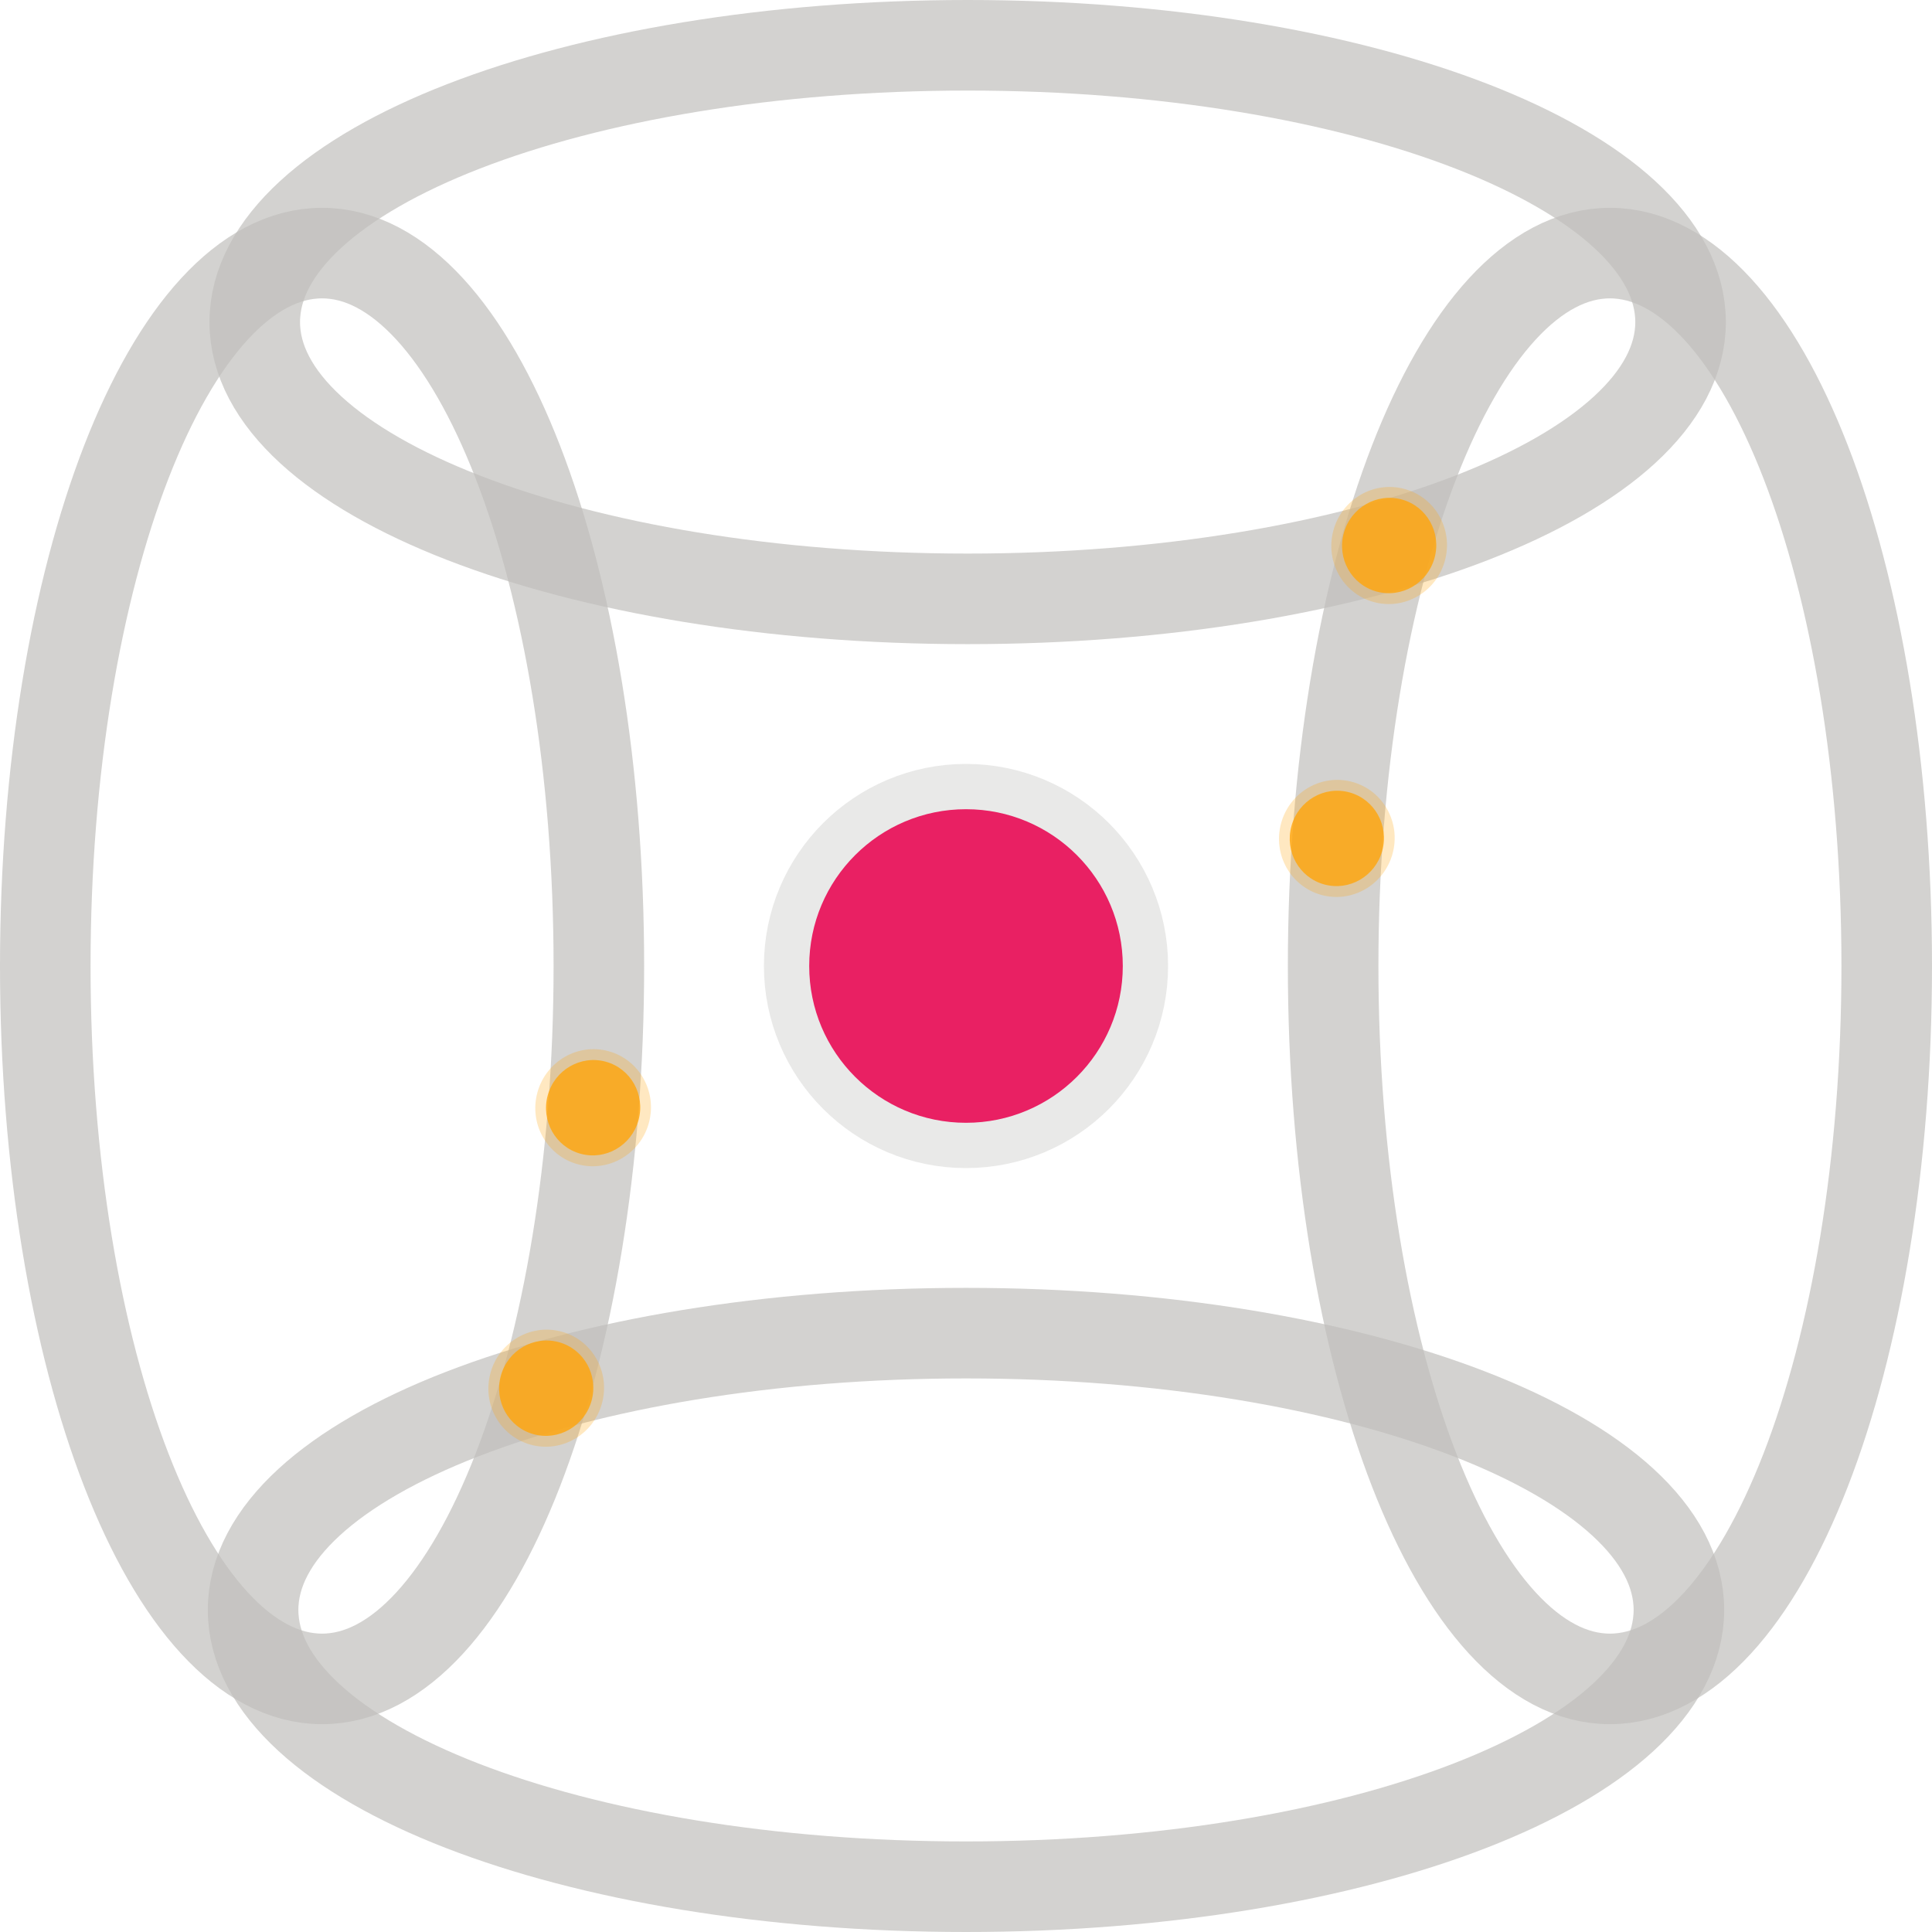
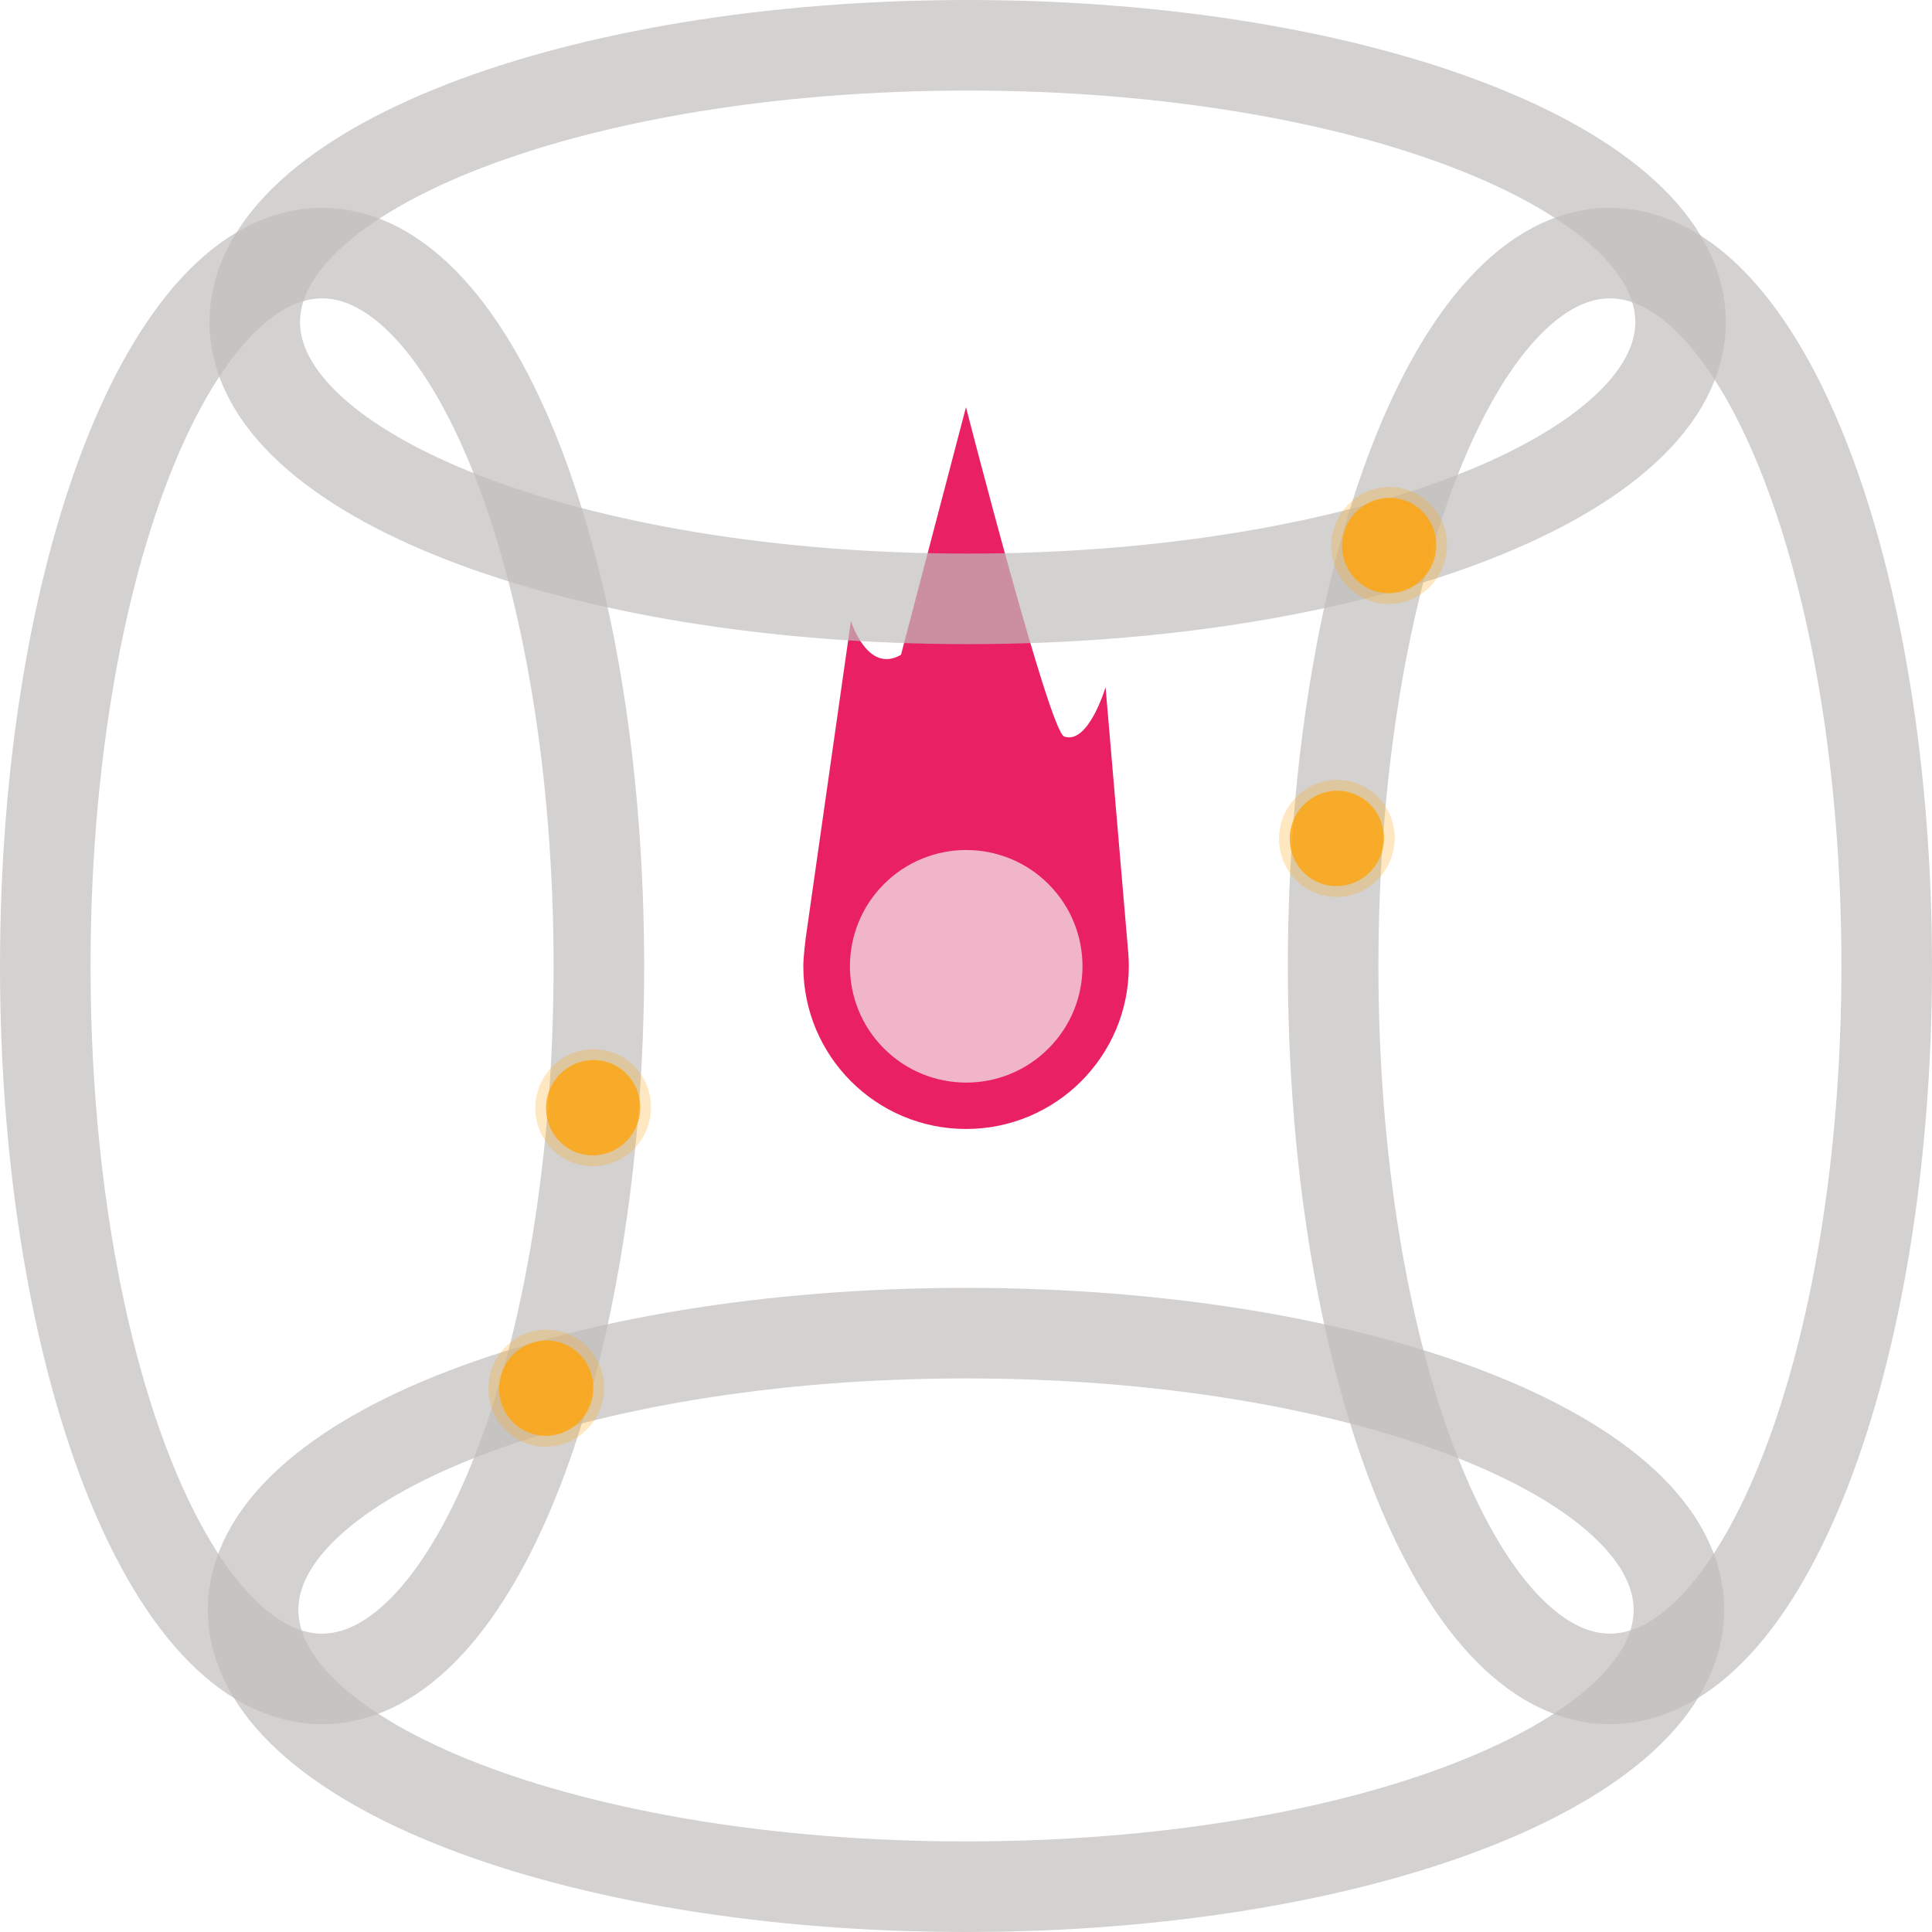
<svg xmlns="http://www.w3.org/2000/svg" width="64" height="64" viewBox="0 0 64 64" fill="none" version="1.1" id="svg2">
  <defs id="defs2" />
  <ellipse style="fill:none;fill-opacity:0.098;stroke:#c0bfbc;stroke-width:3;stroke-dasharray:none;stroke-opacity:0.698" id="ellipse25" cx="-32" cy="-53.331" rx="23.616" ry="9.169" transform="scale(-1)" />
-   <ellipse style="fill:none;fill-opacity:0.098;stroke:#c0bfbc;stroke-width:3;stroke-dasharray:none;stroke-opacity:0.698" id="ellipse1" cx="-32.055" cy="-10.669" rx="23.616" ry="9.169" transform="scale(-1)" />
  <ellipse style="fill:none;fill-opacity:0.098;stroke:#c0bfbc;stroke-width:3;stroke-dasharray:none;stroke-opacity:0.698" id="ellipse2" cx="-32" cy="10.669" rx="23.616" ry="9.169" transform="rotate(-90)" />
  <ellipse style="fill:none;fill-opacity:0.098;stroke:#c0bfbc;stroke-width:3;stroke-dasharray:none;stroke-opacity:0.698" id="ellipse3" cx="-32" cy="53.331" rx="23.616" ry="9.169" transform="rotate(-90)" />
-   <circle style="fill:#e92063;fill-opacity:1;stroke:#c0bfbc;stroke-width:3;stroke-dasharray:none;stroke-opacity:0.346;paint-order:stroke fill markers" id="path13" cx="32" cy="32" r="5.194" />
+   <g id="g2" transform="matrix(-2.460617,-2.460617,-2.460617,2.460617,264.2156,145.5183)">
+     <path style="fill:#e92063;fill-opacity:1;stroke-width:0.01" d="m 74.015,20.358 c 0,0 -2.743,1.622 -2.878,1.556 -0.22,-0.107 0.054,-0.611 0.054,-0.611 -0.65,0.548 -1.301,1.096 -1.951,1.644 -0.029,0.025 -0.057,0.051 -0.084,0.078 -0.605,0.605 -0.605,1.586 0,2.191 0.605,0.605 1.586,0.605 2.191,0 0.066,-0.066 0.176,-0.209 0.176,-0.209 l 1.828,-2.436 c 0,0 -0.471,0.25 -0.565,-0.109 z" id="path2" />
+     <circle style="fill:#f3f3f3;fill-opacity:0.703;stroke-width:0.01" cx="70.25" cy="24.12" r="1.107" id="circle2" />
+   </g>
  <g id="g10" transform="translate(16.91574,2.222506)" style="opacity:0.85;fill:#ffa50a;fill-opacity:1">
    <ellipse style="fill:#ffa50a;fill-opacity:0.3;stroke:none;stroke-width:3;stroke-linejoin:round;stroke-dasharray:none;stroke-opacity:1;paint-order:stroke markers fill" id="ellipse9" cx="17.382" cy="33.163" rx="1.941" ry="1.914" transform="matrix(-0.2650858,0.9642248,0.9642248,0.2650858,0,0)" />
    <ellipse style="fill:#ffa50a;fill-opacity:1;stroke:none;stroke-width:3;stroke-linejoin:round;stroke-dasharray:none;stroke-opacity:1;paint-order:stroke markers fill" id="ellipse10" cx="17.382" cy="33.163" rx="1.581" ry="1.559" transform="matrix(-0.2650858,0.9642248,0.9642248,0.2650858,0,0)" />
  </g>
  <g id="g5" transform="translate(-7.720425,11.14339)" style="opacity:0.85;fill:#ffa50a;fill-opacity:1">
    <ellipse style="fill:#ffa50a;fill-opacity:0.3;stroke:none;stroke-width:3;stroke-linejoin:round;stroke-dasharray:none;stroke-opacity:1;paint-order:stroke markers fill" id="ellipse4" cx="17.382" cy="33.163" rx="1.941" ry="1.914" transform="matrix(-0.2650858,0.9642248,0.9642248,0.2650858,0,0)" />
    <ellipse style="fill:#ffa50a;fill-opacity:1;stroke:none;stroke-width:3;stroke-linejoin:round;stroke-dasharray:none;stroke-opacity:1;paint-order:stroke markers fill" id="ellipse5" cx="17.382" cy="33.163" rx="1.581" ry="1.559" transform="matrix(-0.2650858,0.9642248,0.9642248,0.2650858,0,0)" />
  </g>
+   <g id="g11" transform="translate(-9.27481,20.43447)" style="opacity:0.85;fill:#ffa50a;fill-opacity:1">
+     <ellipse style="fill:#ffa50a;fill-opacity:0.3;stroke:none;stroke-width:3;stroke-linejoin:round;stroke-dasharray:none;stroke-opacity:1;paint-order:stroke markers fill" id="ellipse8" cx="17.382" cy="33.163" rx="1.941" ry="1.914" transform="matrix(-0.2650858,0.9642248,0.9642248,0.2650858,0,0)" />
+     <ellipse style="fill:#ffa50a;fill-opacity:1;stroke:none;stroke-width:3;stroke-linejoin:round;stroke-dasharray:none;stroke-opacity:1;paint-order:stroke markers fill" id="ellipse11" cx="17.382" cy="33.163" rx="1.581" ry="1.559" transform="matrix(-0.2650858,0.9642248,0.9642248,0.2650858,0,0)" />
+   </g>
+   <ellipse style="fill:none;fill-opacity:0.098;stroke:#c0bfbc;stroke-width:3;stroke-dasharray:none;stroke-opacity:0.698" id="ellipse1" cx="-32.055" cy="-10.669" rx="23.616" ry="9.169" transform="scale(-1)" />
  <g id="g7" transform="translate(18.64877,-7.48036)" style="opacity:0.85;fill:#ffa50a;fill-opacity:1">
    <ellipse style="fill:#ffa50a;fill-opacity:0.3;stroke:none;stroke-width:3;stroke-linejoin:round;stroke-dasharray:none;stroke-opacity:1;paint-order:stroke markers fill" id="ellipse6" cx="17.382" cy="33.163" rx="1.941" ry="1.914" transform="matrix(-0.2650858,0.9642248,0.9642248,0.2650858,0,0)" />
    <ellipse style="fill:#ffa50a;fill-opacity:1;stroke:none;stroke-width:3;stroke-linejoin:round;stroke-dasharray:none;stroke-opacity:1;paint-order:stroke markers fill" id="ellipse7" cx="17.382" cy="33.163" rx="1.581" ry="1.559" transform="matrix(-0.2650858,0.9642248,0.9642248,0.2650858,0,0)" />
  </g>
-   <g id="g11" transform="translate(-9.27481,20.43447)" style="opacity:0.85;fill:#ffa50a;fill-opacity:1">
-     <ellipse style="fill:#ffa50a;fill-opacity:0.3;stroke:none;stroke-width:3;stroke-linejoin:round;stroke-dasharray:none;stroke-opacity:1;paint-order:stroke markers fill" id="ellipse8" cx="17.382" cy="33.163" rx="1.941" ry="1.914" transform="matrix(-0.2650858,0.9642248,0.9642248,0.2650858,0,0)" />
-     <ellipse style="fill:#ffa50a;fill-opacity:1;stroke:none;stroke-width:3;stroke-linejoin:round;stroke-dasharray:none;stroke-opacity:1;paint-order:stroke markers fill" id="ellipse11" cx="17.382" cy="33.163" rx="1.581" ry="1.559" transform="matrix(-0.2650858,0.9642248,0.9642248,0.2650858,0,0)" />
-   </g>
</svg>
